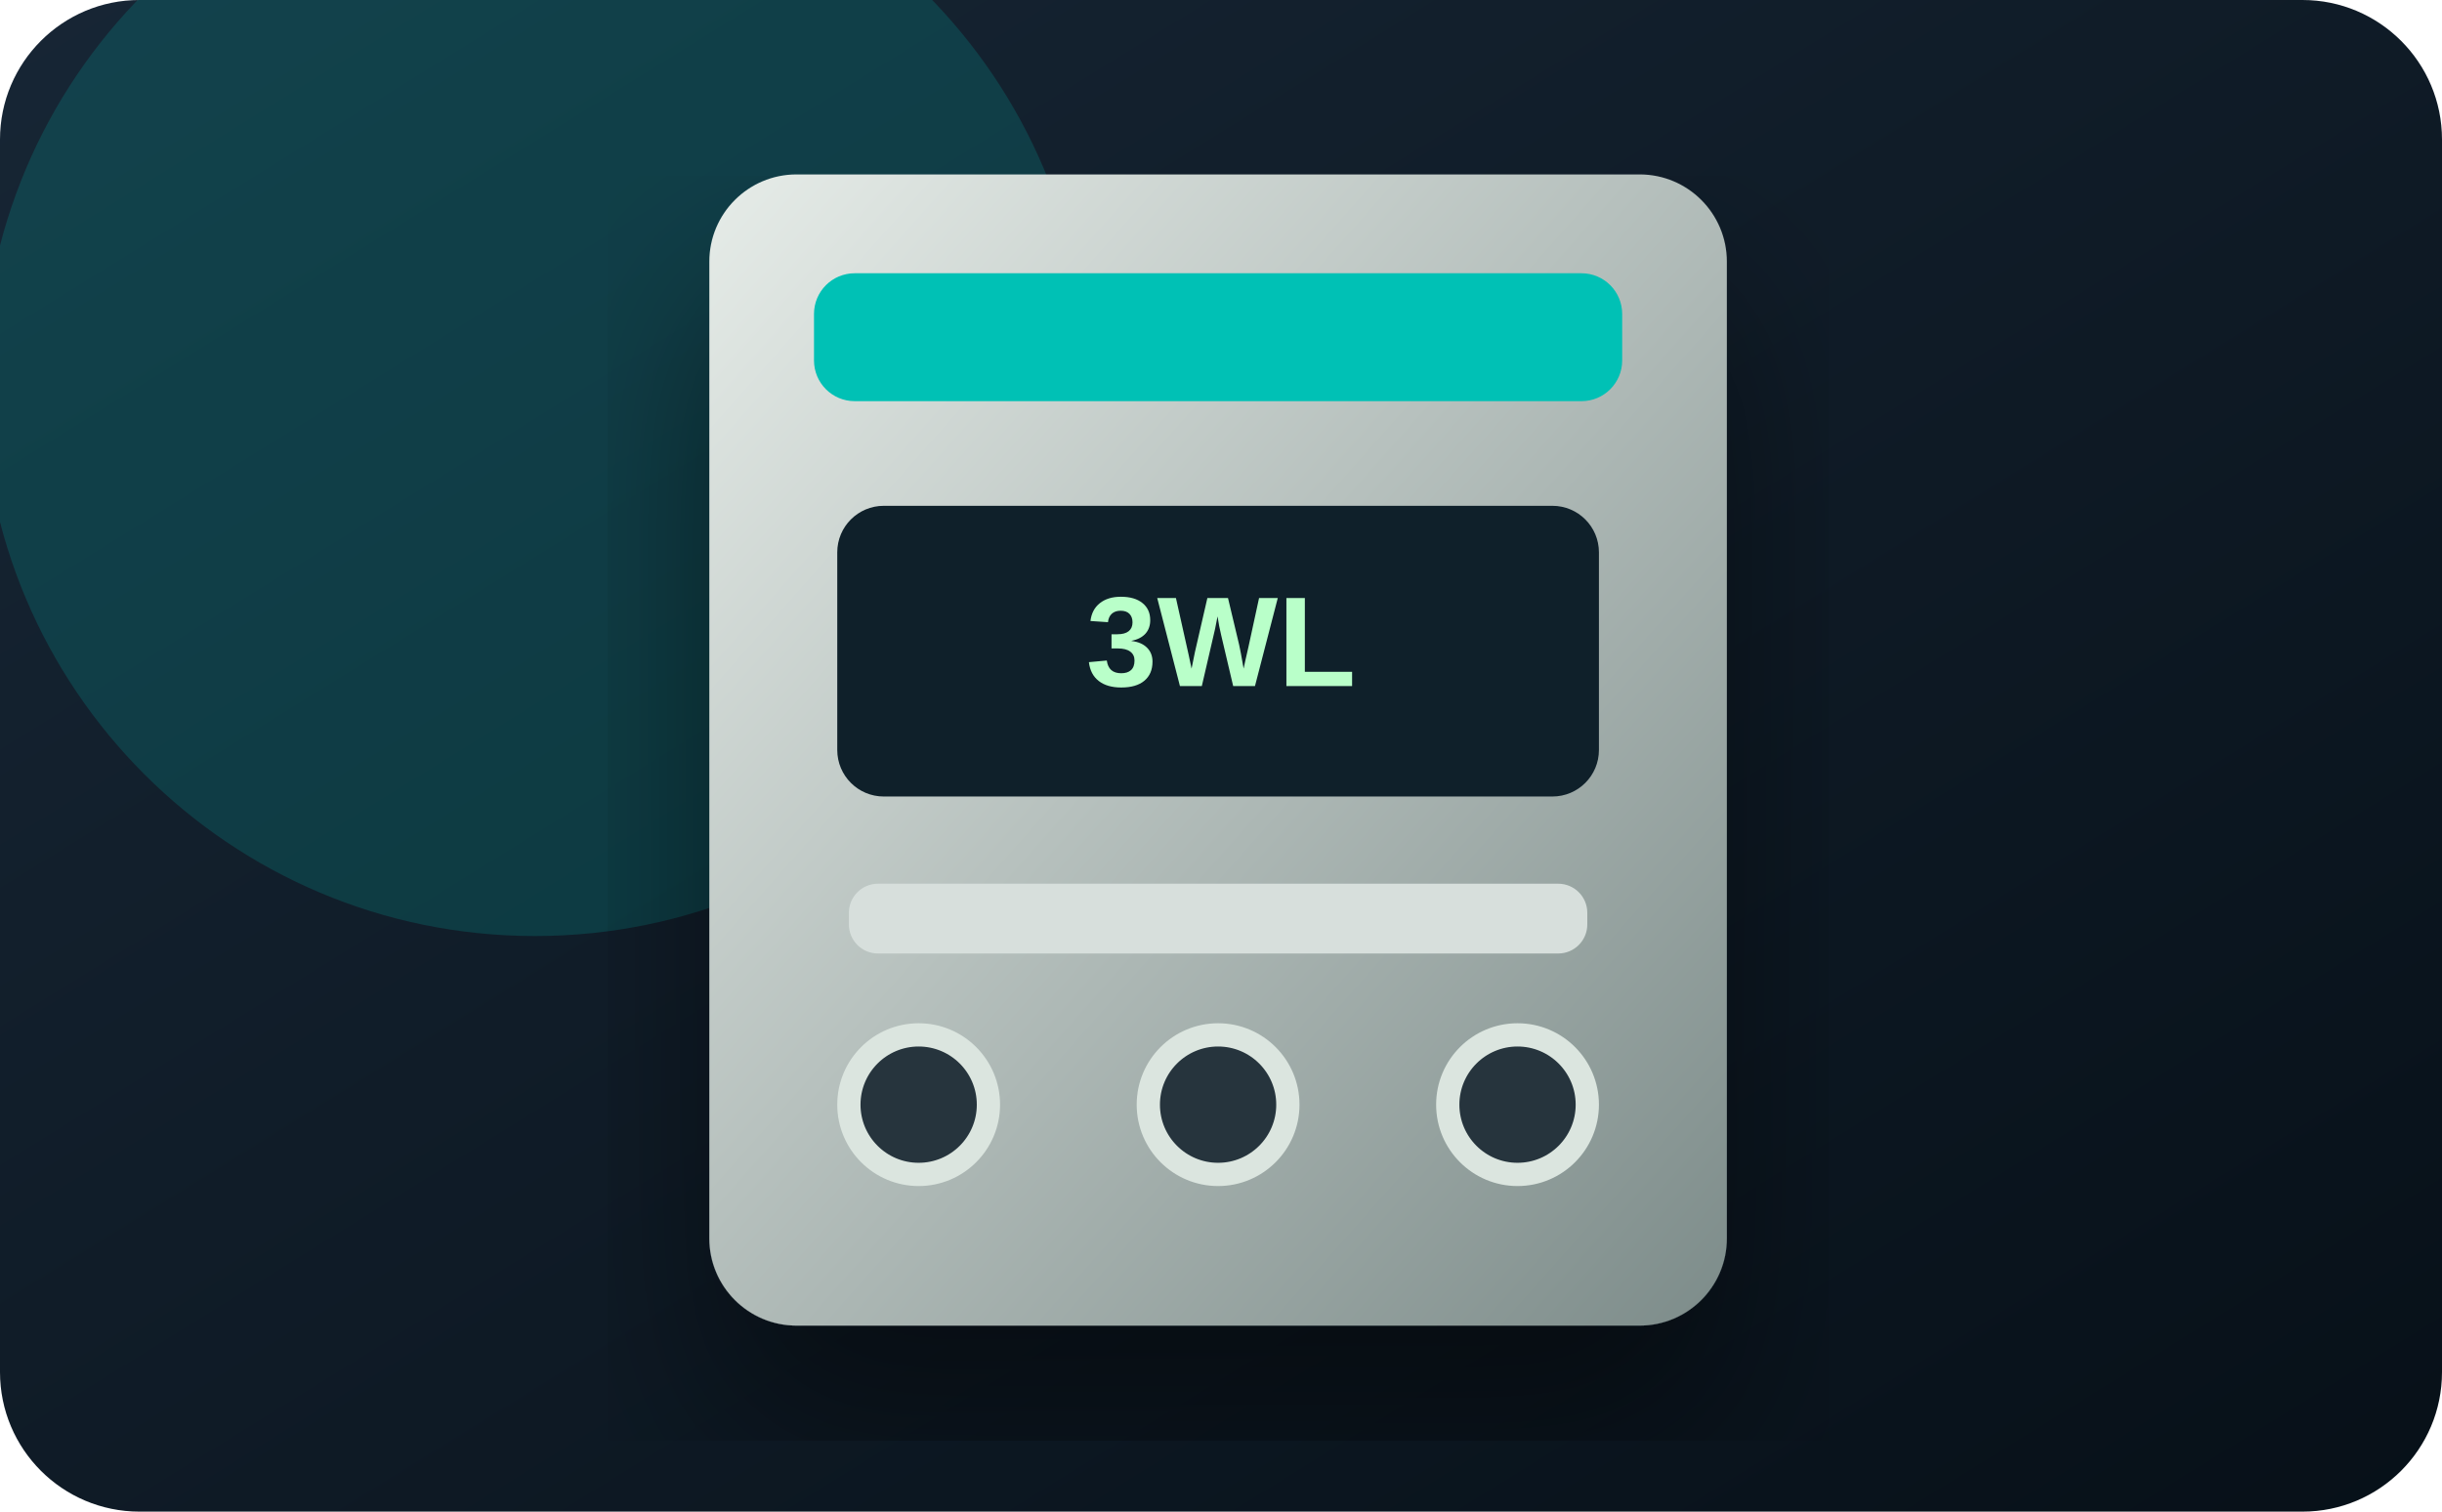
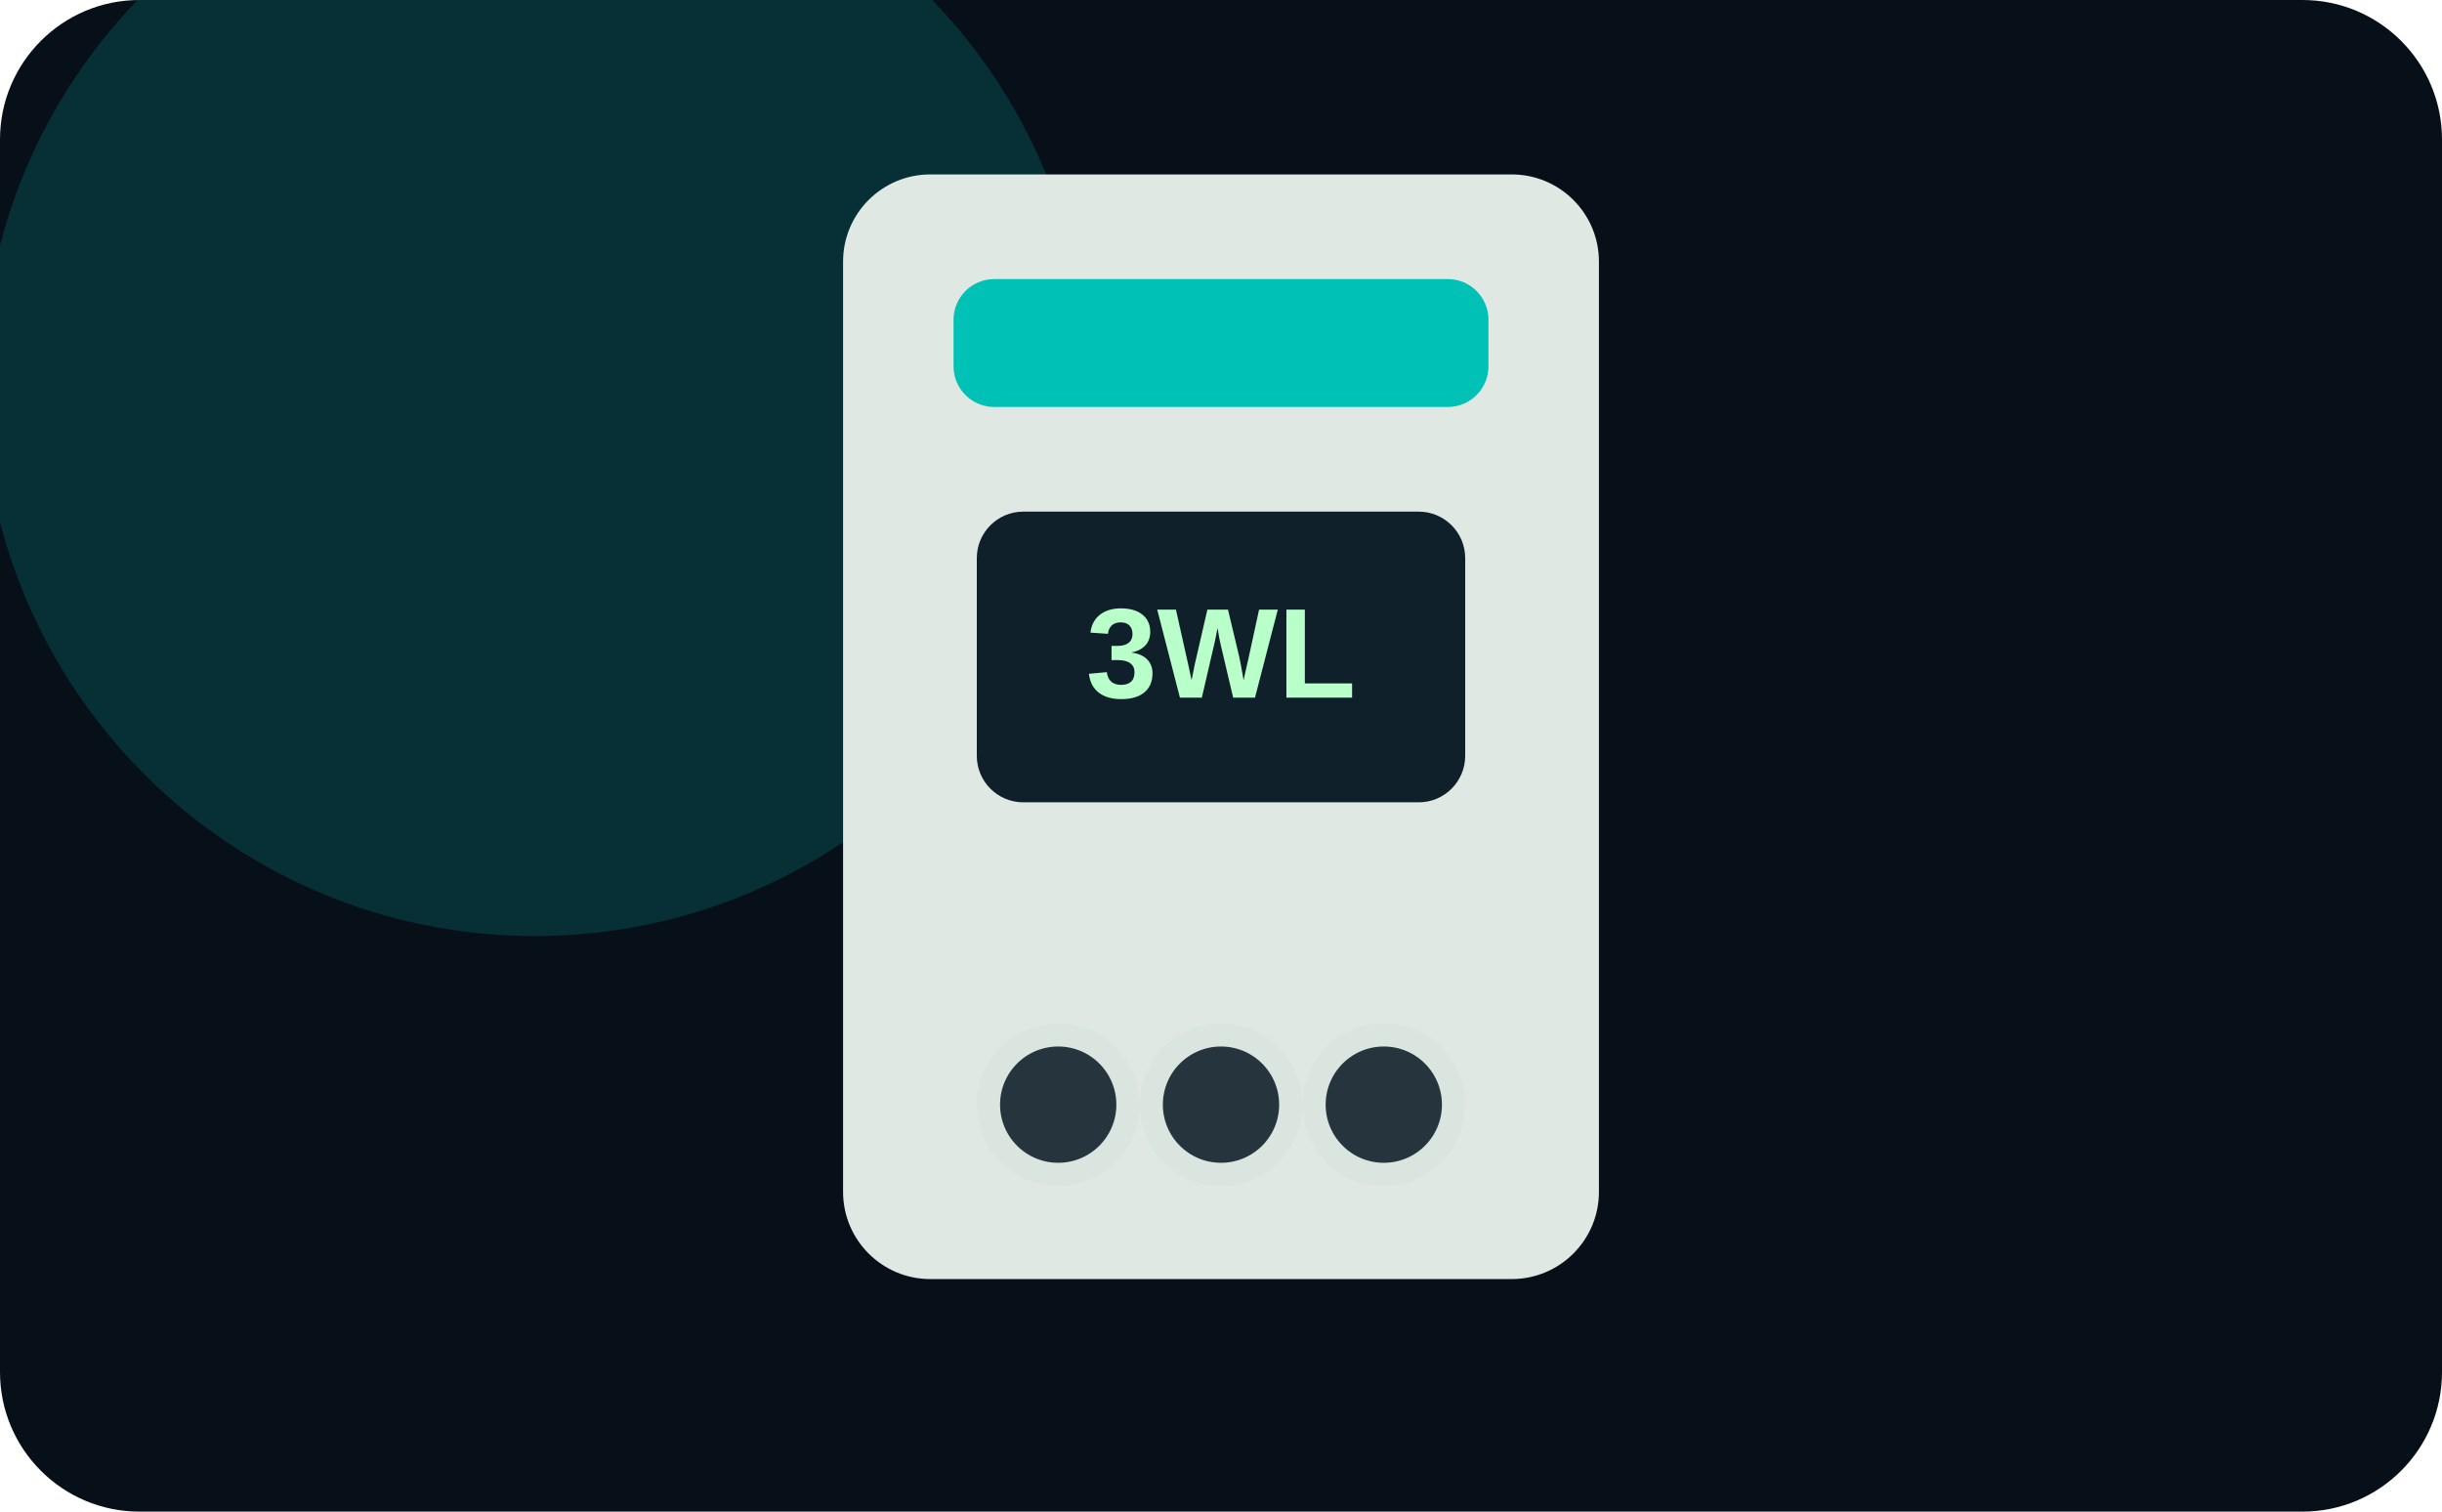
<svg xmlns="http://www.w3.org/2000/svg" width="420" height="260" viewBox="0 0 420 260">
-   <defs>
-     <linearGradient id="bg" x1="0" x2="1" y1="0" y2="1">
-       <stop offset="0" stop-color="#172635" />
-       <stop offset="1" stop-color="#071018" />
-     </linearGradient>
-     <linearGradient id="body" x1="0" x2="1" y1="0" y2="1">
-       <stop offset="0" stop-color="#e6ece8" />
-       <stop offset="1" stop-color="#7d8c8a" />
-     </linearGradient>
-     <filter id="shadow">
-       <feDropShadow dx="0" dy="20" stdDeviation="16" flood-color="#000" flood-opacity=".45" />
-     </filter>
-   </defs>
-   <rect width="420" height="260" rx="24" fill="url(#bg)" />
+   <rect width="420" height="260" rx="24" fill="#071018" />
  <circle cx="92" cy="66" r="95" fill="#00c1b5" opacity=".18" />
-   <rect x="122" y="30" width="175" height="198" rx="15" fill="url(#body)" filter="url(#shadow)" />
-   <rect x="140" y="47" width="139" height="22" rx="7" fill="#00c1b5" />
-   <rect x="144" y="87" width="131" height="50" rx="8" fill="#0f202a" />
-   <text x="210.0" y="118" fill="#b9ffc9" font-family="Arial" font-size="22" font-weight="700" text-anchor="middle">3WL</text>
-   <rect x="146" y="152" width="127" height="12" rx="5" fill="#d7dfdc" />
-   <circle cx="158" cy="190" r="12" fill="#26343d" stroke="#dbe5df" stroke-width="4" />
-   <circle cx="209.5" cy="190" r="12" fill="#26343d" stroke="#dbe5df" stroke-width="4" />
-   <circle cx="261" cy="190" r="12" fill="#26343d" stroke="#dbe5df" stroke-width="4" />
+   <rect x="145" y="30" width="130" height="190" rx="15" fill="#dfe8e3" />
+   <rect x="164" y="48" width="92" height="22" rx="7" fill="#00c1b5" />
+   <rect x="168" y="88" width="84" height="50" rx="8" fill="#0f202a" />
+   <text x="210" y="120" fill="#b9ffc9" font-family="Arial" font-size="22" font-weight="700" text-anchor="middle">3WL</text>
+   <circle cx="182" cy="190" r="12" fill="#26343d" stroke="#dbe5df" stroke-width="4" />
+   <circle cx="210" cy="190" r="12" fill="#26343d" stroke="#dbe5df" stroke-width="4" />
+   <circle cx="238" cy="190" r="12" fill="#26343d" stroke="#dbe5df" stroke-width="4" />
</svg>
